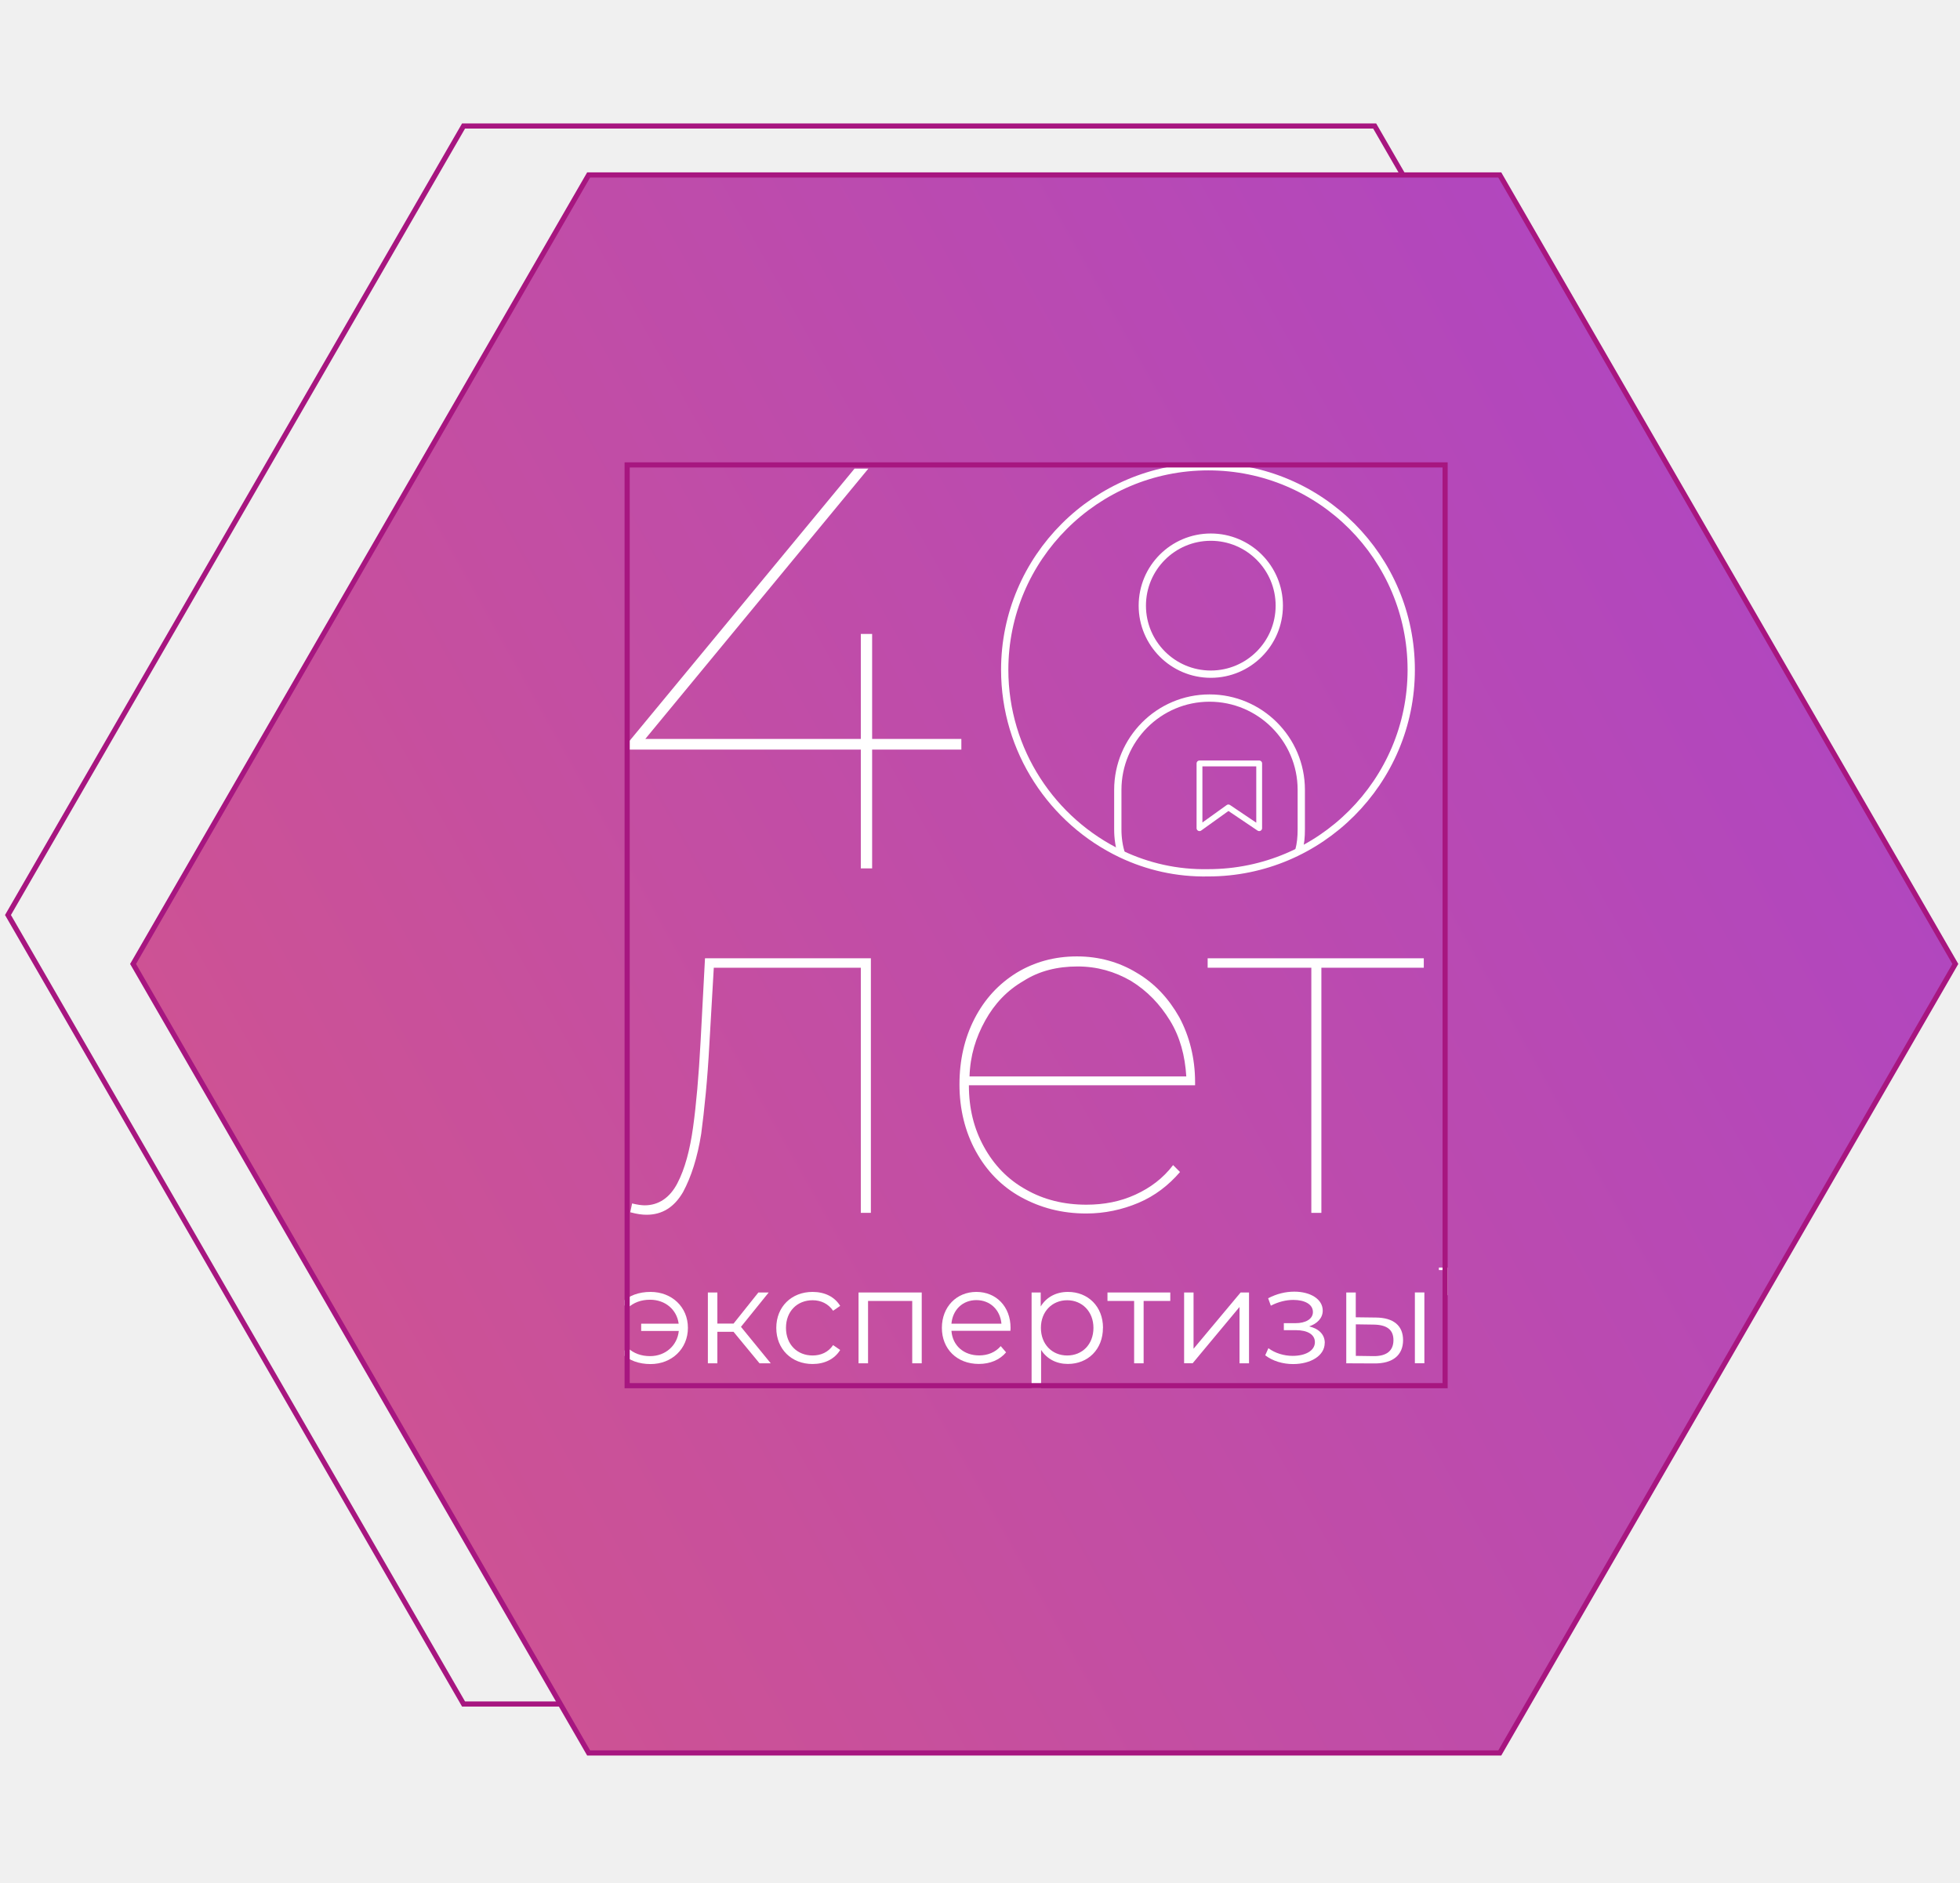
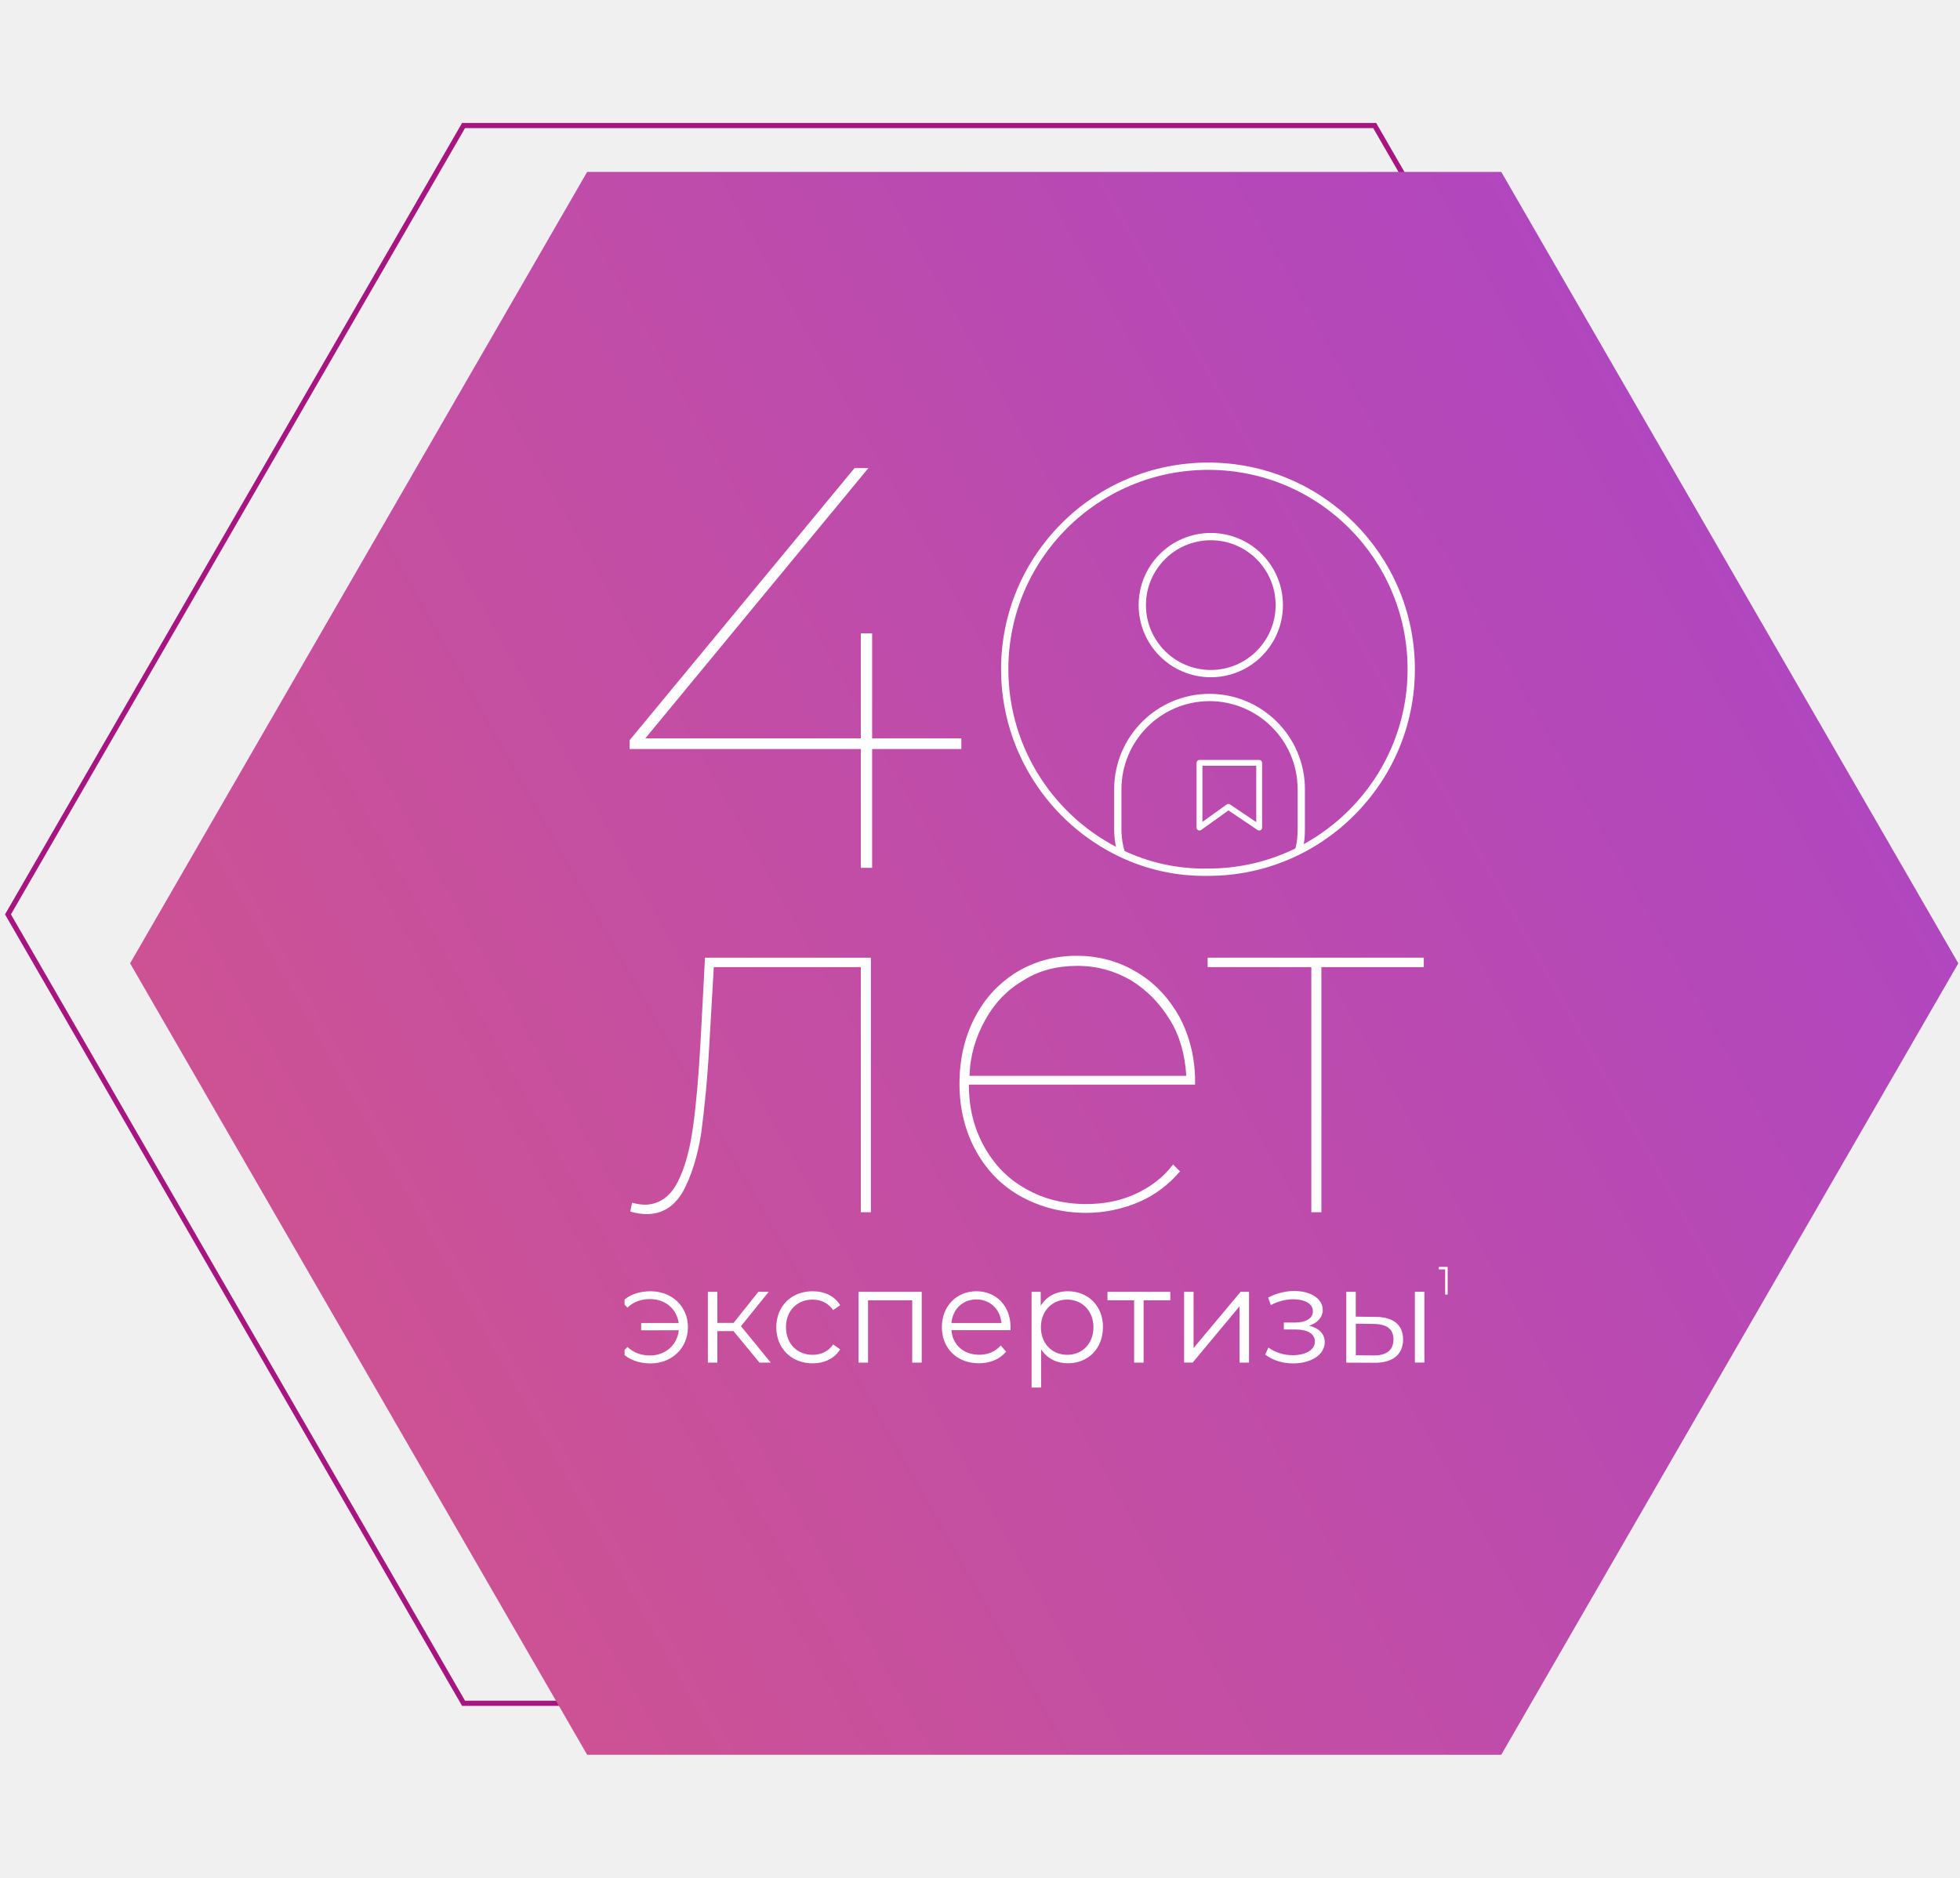
- <svg xmlns="http://www.w3.org/2000/svg" width="381" height="366" viewBox="0 0 381 366" fill="none">
-   <path d="M90.108 331.265L1.551 177.881L90.108 24.496L267.221 24.496L355.778 177.881L267.221 331.265L90.108 331.265Z" stroke="#A71680" />
-   <path d="M114.425 340.781L25.868 187.396L114.425 34.011L291.539 34.011L380.095 187.396L291.539 340.781L114.425 340.781Z" fill="url(#paint0_linear_534_1535)" stroke="#A71680" />
-   <g clip-path="url(#clip0_534_1535)">
-     <path d="M186.875 145.726H169.532V168.822H167.333V145.726H122.387V144.015L166.112 91.103H168.799L125.44 143.649H167.333V123.242H169.532V143.649H186.875V145.726Z" fill="white" />
-     <path d="M169.287 186.297V235.787H167.333V188.13H138.753L137.898 202.916C137.532 209.881 136.921 215.747 136.31 220.39C135.577 225.034 134.356 228.822 132.768 231.755C131.058 234.688 128.738 236.154 125.684 236.154C124.829 236.154 123.852 236.032 122.509 235.665L122.875 233.954C123.852 234.199 124.707 234.321 125.318 234.321C128.005 234.321 130.203 232.855 131.669 230.044C133.135 227.233 134.112 223.568 134.723 219.168C135.333 214.769 135.822 209.27 136.188 202.427L137.043 186.297H169.287Z" fill="white" />
-     <path d="M232.31 210.981H188.341C188.341 215.502 189.318 219.413 191.272 222.956C193.226 226.5 195.913 229.311 199.455 231.266C202.875 233.221 206.784 234.199 211.181 234.199C214.6 234.199 217.776 233.588 220.707 232.244C223.639 230.899 226.081 229.066 228.036 226.5L229.379 227.844C227.181 230.411 224.494 232.488 221.318 233.832C218.142 235.176 214.723 235.91 211.181 235.91C206.417 235.91 202.265 234.81 198.478 232.732C194.692 230.655 191.761 227.6 189.684 223.812C187.608 220.024 186.509 215.624 186.509 210.859C186.509 206.093 187.486 201.816 189.44 198.028C191.394 194.24 194.081 191.307 197.623 189.107C201.043 187.03 204.952 185.93 209.348 185.93C213.623 185.93 217.532 187.03 220.952 189.107C224.494 191.185 227.181 194.117 229.257 197.783C231.211 201.449 232.31 205.726 232.31 210.37V210.981ZM198.967 190.696C195.791 192.529 193.348 195.095 191.516 198.394C189.684 201.694 188.585 205.237 188.463 209.27H230.6C230.356 205.237 229.379 201.571 227.425 198.394C225.471 195.217 223.028 192.651 219.852 190.696C216.677 188.863 213.257 187.885 209.471 187.885C205.562 187.885 202.02 188.741 198.967 190.696Z" fill="white" />
-     <path d="M276.89 188.13H256.86V235.787H254.906V188.13H234.753V186.297H276.768V188.13H276.89Z" fill="white" />
-     <path d="M133.722 258.143C133.722 262.205 130.598 265.182 126.458 265.182C124.19 265.182 122.219 264.472 120.881 263.089L121.972 261.993C123.174 263.114 124.649 263.637 126.372 263.637C129.371 263.637 131.664 261.569 131.949 258.741H124.636V257.333H131.925C131.565 254.58 129.297 252.674 126.372 252.674C124.649 252.674 123.174 253.197 121.972 254.318L120.881 253.247C122.207 251.864 124.19 251.154 126.458 251.154C130.598 251.154 133.722 254.081 133.722 258.143Z" fill="white" />
-     <path d="M142.572 258.903H139.448V265.033H137.602V251.266H139.448V257.308H142.597L147.418 251.266H149.426L144.034 257.944L149.823 265.033H147.641L142.584 258.903H142.572Z" fill="white" />
-     <path d="M150.901 258.143C150.901 254.032 153.863 251.154 157.953 251.154C160.271 251.154 162.23 252.076 163.32 253.87L161.945 254.817C161.003 253.434 159.552 252.773 157.966 252.773C154.966 252.773 152.785 254.916 152.785 258.143C152.785 261.37 154.966 263.513 157.966 263.513C159.552 263.513 161.015 262.89 161.945 261.495L163.32 262.441C162.23 264.223 160.271 265.17 157.953 265.17C153.863 265.17 150.901 262.267 150.901 258.156V258.143Z" fill="white" />
-     <path d="M179.173 251.266V265.033H177.326V252.91H168.737V265.033H166.89V251.266H179.186H179.173Z" fill="white" />
-     <path d="M196.414 258.716H184.949C185.16 261.594 187.341 263.5 190.341 263.5C192.002 263.5 193.489 262.902 194.53 261.694L195.571 262.902C194.344 264.373 192.448 265.157 190.279 265.157C186.003 265.157 183.09 262.23 183.09 258.143C183.09 254.057 185.941 251.154 189.795 251.154C193.65 251.154 196.439 254.007 196.439 258.143C196.439 258.305 196.414 258.504 196.414 258.716ZM184.949 257.333H194.667C194.431 254.642 192.473 252.748 189.795 252.748C187.118 252.748 185.185 254.63 184.949 257.333Z" fill="white" />
-     <path d="M214.399 258.143C214.399 262.329 211.486 265.157 207.582 265.157C205.388 265.157 203.516 264.211 202.376 262.429V270.104H200.529V251.266H202.302V253.982C203.417 252.15 205.326 251.154 207.594 251.154C211.499 251.154 214.411 253.982 214.411 258.143H214.399ZM212.552 258.143C212.552 254.954 210.334 252.773 207.446 252.773C204.558 252.773 202.339 254.941 202.339 258.143C202.339 261.345 204.52 263.513 207.446 263.513C210.371 263.513 212.552 261.37 212.552 258.143Z" fill="white" />
-     <path d="M227.488 252.91H222.307V265.033H220.46V252.91H215.279V251.266H227.488V252.91Z" fill="white" />
-     <path d="M230.165 251.266H232.012V262.205L241.159 251.266H242.795V265.033H240.948V254.081L231.838 265.02H230.177V251.266H230.165Z" fill="white" />
-     <path d="M257.508 261.071C257.508 263.563 254.768 265.182 251.36 265.182C249.401 265.182 247.406 264.609 245.943 263.476L246.563 262.093C247.84 263.064 249.612 263.588 251.273 263.588C253.752 263.588 255.599 262.591 255.599 260.921C255.599 259.451 254.198 258.592 251.905 258.592H249.563V257.234H251.806C253.814 257.234 255.215 256.424 255.215 255.066C255.215 253.546 253.603 252.711 251.409 252.711C250.009 252.711 248.497 253.072 247.034 253.832L246.514 252.387C248.212 251.502 249.922 251.104 251.595 251.104C254.719 251.104 257.123 252.549 257.123 254.792C257.123 256.237 256.057 257.333 254.471 257.857C256.392 258.305 257.52 259.451 257.52 261.071H257.508Z" fill="white" />
-     <path d="M272.741 260.523C272.741 263.451 270.733 265.108 267.114 265.058L261.697 265.033V251.266H263.544V256.087L267.448 256.137C270.882 256.162 272.741 257.707 272.741 260.535V260.523ZM270.869 260.523C270.869 258.479 269.568 257.545 267.015 257.508L263.556 257.458V263.588L267.015 263.637C269.543 263.662 270.869 262.591 270.869 260.523ZM275.034 251.253H276.881V265.02H275.034V251.266V251.253Z" fill="white" />
-     <path d="M281.41 246.419V251.795H280.921V246.907H279.7V246.419H281.41Z" fill="white" />
-     <path d="M217.898 166.011C204.585 159.657 195.303 145.971 195.303 130.207C195.303 108.455 213.013 90.736 234.875 90.736C256.738 90.736 274.326 108.455 274.326 130.207C274.326 151.958 256.616 169.677 234.875 169.677C228.768 169.799 223.028 168.455 217.898 166.011Z" stroke="white" stroke-width="1.417" stroke-miterlimit="10" />
-     <path d="M235.364 131.062C242.716 131.062 248.677 125.099 248.677 117.742C248.677 110.386 242.716 104.423 235.364 104.423C228.011 104.423 222.051 110.386 222.051 117.742C222.051 125.099 228.011 131.062 235.364 131.062Z" stroke="white" stroke-width="1.417" stroke-miterlimit="10" />
-     <path d="M218.02 166.134C217.532 164.545 217.288 162.956 217.288 161.246V153.547C217.288 143.771 225.227 135.706 235.12 135.706C244.891 135.706 252.952 143.649 252.952 153.547V161.246C252.952 162.712 252.83 164.056 252.463 165.4" stroke="white" stroke-width="1.417" stroke-miterlimit="10" />
-     <path d="M244.769 161.001L238.784 156.969L233.166 161.001V148.415H244.769V161.001Z" stroke="white" stroke-width="1.134" stroke-miterlimit="10" stroke-linecap="round" stroke-linejoin="round" />
+ <svg xmlns="http://www.w3.org/2000/svg" width="381" height="365" viewBox="0 0 381 365" fill="none">
+   <path d="M90.108 331.178L1.551 177.793L90.108 24.408L267.221 24.408L355.778 177.793L267.221 331.178L90.108 331.178Z" stroke="#A71680" />
+   <path d="M25.291 187.308L114.136 33.423L291.827 33.423L380.673 187.308L291.827 341.193L114.136 341.193L25.291 187.308Z" fill="url(#paint0_linear_802_1983)" />
+   <g clip-path="url(#clip0_802_1983)">
+     <path d="M186.875 145.638H169.532V168.734H167.333V145.638H122.387V143.928L166.112 91.015H168.799L125.44 143.561H167.333V123.154H169.532V143.561H186.875V145.638Z" fill="white" />
+     <path d="M169.287 186.208V235.699H167.333V188.041H138.753L137.898 202.828C137.532 209.793 136.921 215.659 136.31 220.302C135.577 224.946 134.356 228.734 132.768 231.667C131.058 234.6 128.738 236.066 125.684 236.066C124.829 236.066 123.852 235.944 122.509 235.577L122.875 233.866C123.852 234.111 124.707 234.233 125.318 234.233C128.005 234.233 130.203 232.767 131.669 229.956C133.135 227.145 134.112 223.479 134.723 219.08C135.333 214.681 135.822 209.182 136.188 202.339L137.043 186.208H169.287Z" fill="white" />
+     <path d="M232.31 210.893H188.341C188.341 215.414 189.318 219.324 191.272 222.868C193.226 226.412 195.913 229.223 199.455 231.178C202.875 233.133 206.784 234.111 211.181 234.111C214.6 234.111 217.776 233.5 220.707 232.155C223.639 230.811 226.081 228.978 228.036 226.412L229.379 227.756C227.181 230.322 224.494 232.4 221.318 233.744C218.142 235.088 214.723 235.821 211.181 235.821C206.417 235.821 202.265 234.722 198.478 232.644C194.692 230.567 191.761 227.512 189.684 223.724C187.608 219.935 186.509 215.536 186.509 210.771C186.509 206.005 187.486 201.728 189.44 197.94C191.394 194.151 194.081 191.219 197.623 189.019C201.043 186.942 204.952 185.842 209.348 185.842C213.623 185.842 217.532 186.942 220.952 189.019C224.494 191.096 227.181 194.029 229.257 197.695C231.211 201.361 232.31 205.638 232.31 210.282V210.893ZM198.967 190.608C195.791 192.441 193.348 195.007 191.516 198.306C189.684 201.606 188.585 205.149 188.463 209.182H230.6C230.356 205.149 229.379 201.483 227.425 198.306C225.471 195.129 223.028 192.563 219.852 190.608C216.677 188.775 213.257 187.797 209.471 187.797C205.562 187.797 202.02 188.652 198.967 190.608Z" fill="white" />
+     <path d="M276.89 188.041H256.86V235.699H254.906V188.041H234.753V186.208H276.768V188.041H276.89Z" fill="white" />
+     <path d="M133.722 258.055C133.722 262.117 130.598 265.095 126.458 265.095C124.19 265.095 122.219 264.385 120.881 263.002L121.972 261.905C123.174 263.027 124.649 263.55 126.372 263.55C129.371 263.55 131.664 261.482 131.949 258.653H124.636V257.246H131.925C131.565 254.492 129.297 252.586 126.372 252.586C124.649 252.586 123.174 253.109 121.972 254.231L120.881 253.159C122.207 251.776 124.19 251.066 126.458 251.066C130.598 251.066 133.722 253.994 133.722 258.055Z" fill="white" />
+     <path d="M142.572 258.816H139.448V264.945H137.602V251.178H139.448V257.221H142.597L147.418 251.178H149.426L144.034 257.856L149.823 264.945H147.641L142.584 258.816H142.572Z" fill="white" />
+     <path d="M150.901 258.055C150.901 253.944 153.863 251.066 157.953 251.066C160.271 251.066 162.23 251.988 163.32 253.782L161.945 254.729C161.003 253.346 159.552 252.686 157.966 252.686C154.966 252.686 152.785 254.829 152.785 258.055C152.785 261.282 154.966 263.425 157.966 263.425C159.552 263.425 161.015 262.802 161.945 261.407L163.32 262.354C162.23 264.135 160.271 265.082 157.953 265.082C153.863 265.082 150.901 262.179 150.901 258.068V258.055Z" fill="white" />
+     <path d="M179.173 251.178V264.945H177.326V252.823H168.737V264.945H166.89V251.178H179.186H179.173Z" fill="white" />
+     <path d="M196.414 258.629H184.949C185.16 261.507 187.341 263.413 190.341 263.413C192.002 263.413 193.489 262.815 194.53 261.606L195.571 262.815C194.344 264.285 192.448 265.07 190.279 265.07C186.003 265.07 183.09 262.142 183.09 258.055C183.09 253.969 185.941 251.066 189.795 251.066C193.65 251.066 196.439 253.919 196.439 258.055C196.439 258.217 196.414 258.417 196.414 258.629ZM184.949 257.246H194.667C194.431 254.554 192.473 252.661 189.795 252.661C187.118 252.661 185.185 254.542 184.949 257.246Z" fill="white" />
+     <path d="M214.399 258.055C214.399 262.242 211.486 265.07 207.582 265.07C205.388 265.07 203.516 264.123 202.376 262.341V270.016H200.529V251.178H202.302V253.894C203.417 252.063 205.326 251.066 207.594 251.066C211.499 251.066 214.411 253.894 214.411 258.055H214.399ZM212.552 258.055C212.552 254.866 210.334 252.686 207.446 252.686C204.558 252.686 202.339 254.853 202.339 258.055C202.339 261.257 204.52 263.425 207.446 263.425C210.371 263.425 212.552 261.282 212.552 258.055Z" fill="white" />
+     <path d="M227.488 252.823H222.307V264.945H220.46V252.823H215.279V251.178H227.488V252.823Z" fill="white" />
+     <path d="M230.165 251.178H232.012V262.117L241.159 251.178H242.795V264.945H240.948V253.994L231.838 264.933H230.177V251.178H230.165Z" fill="white" />
+     <path d="M257.508 260.983C257.508 263.475 254.768 265.095 251.36 265.095C249.401 265.095 247.406 264.522 245.943 263.388L246.563 262.005C247.84 262.977 249.612 263.5 251.273 263.5C253.752 263.5 255.599 262.503 255.599 260.834C255.599 259.364 254.198 258.504 251.905 258.504H249.563V257.146H251.806C253.814 257.146 255.215 256.336 255.215 254.978C255.215 253.458 253.603 252.623 251.409 252.623C250.009 252.623 248.497 252.985 247.034 253.745L246.514 252.299C248.212 251.415 249.922 251.016 251.595 251.016C254.719 251.016 257.123 252.461 257.123 254.704C257.123 256.149 256.057 257.246 254.471 257.769C256.392 258.217 257.52 259.364 257.52 260.983H257.508Z" fill="white" />
+     <path d="M272.741 260.435C272.741 263.363 270.733 265.02 267.114 264.97L261.697 264.945V251.178H263.544V256L267.448 256.049C270.882 256.074 272.741 257.619 272.741 260.447V260.435ZM270.869 260.435C270.869 258.392 269.568 257.457 267.015 257.42L263.556 257.37V263.5L267.015 263.55C269.543 263.575 270.869 262.503 270.869 260.435ZM275.034 251.166H276.881V264.933H275.034V251.178V251.166Z" fill="white" />
+     <path d="M281.41 246.331V251.707H280.921V246.819H279.7V246.331H281.41Z" fill="white" />
+     <path d="M217.898 165.923C204.585 159.569 195.303 145.883 195.303 130.119C195.303 108.367 213.013 90.648 234.875 90.648C256.738 90.648 274.326 108.367 274.326 130.119C274.326 151.87 256.616 169.589 234.875 169.589C228.768 169.712 223.028 168.367 217.898 165.923Z" stroke="white" stroke-width="1.417" stroke-miterlimit="10" />
+     <path d="M235.364 130.974C242.716 130.974 248.677 125.011 248.677 117.655C248.677 110.298 242.716 104.335 235.364 104.335C228.011 104.335 222.051 110.298 222.051 117.655C222.051 125.011 228.011 130.974 235.364 130.974Z" stroke="white" stroke-width="1.417" stroke-miterlimit="10" />
+     <path d="M218.02 166.045C217.532 164.457 217.288 162.868 217.288 161.157V153.459C217.288 143.683 225.227 135.618 235.12 135.618C244.891 135.618 252.952 143.561 252.952 153.459V161.157C252.952 162.624 252.83 163.968 252.463 165.312" stroke="white" stroke-width="1.417" stroke-miterlimit="10" />
+     <path d="M244.769 160.913L238.784 156.881L233.166 160.913V148.327H244.769V160.913Z" stroke="white" stroke-width="1.134" stroke-miterlimit="10" stroke-linecap="round" stroke-linejoin="round" />
  </g>
-   <rect x="121.91" y="90.381" width="159" height="179" stroke="#A71680" />
  <defs>
-     <linearGradient id="paint0_linear_534_1535" x1="69.24" y1="267.225" x2="357.183" y2="105.068" gradientUnits="userSpaceOnUse">
+     <linearGradient id="paint0_linear_802_1983" x1="69.24" y1="267.137" x2="357.183" y2="104.98" gradientUnits="userSpaceOnUse">
      <stop stop-color="#CD5294" />
      <stop offset="0.981" stop-color="#B046C0" />
    </linearGradient>
-     <clipPath id="clip0_534_1535">
-       <rect x="121.41" y="89.881" width="160" height="180" fill="white" />
+     <clipPath id="clip0_802_1983">
+       <rect width="160" height="180" fill="white" transform="translate(121.41 89.793)" />
    </clipPath>
  </defs>
</svg>
